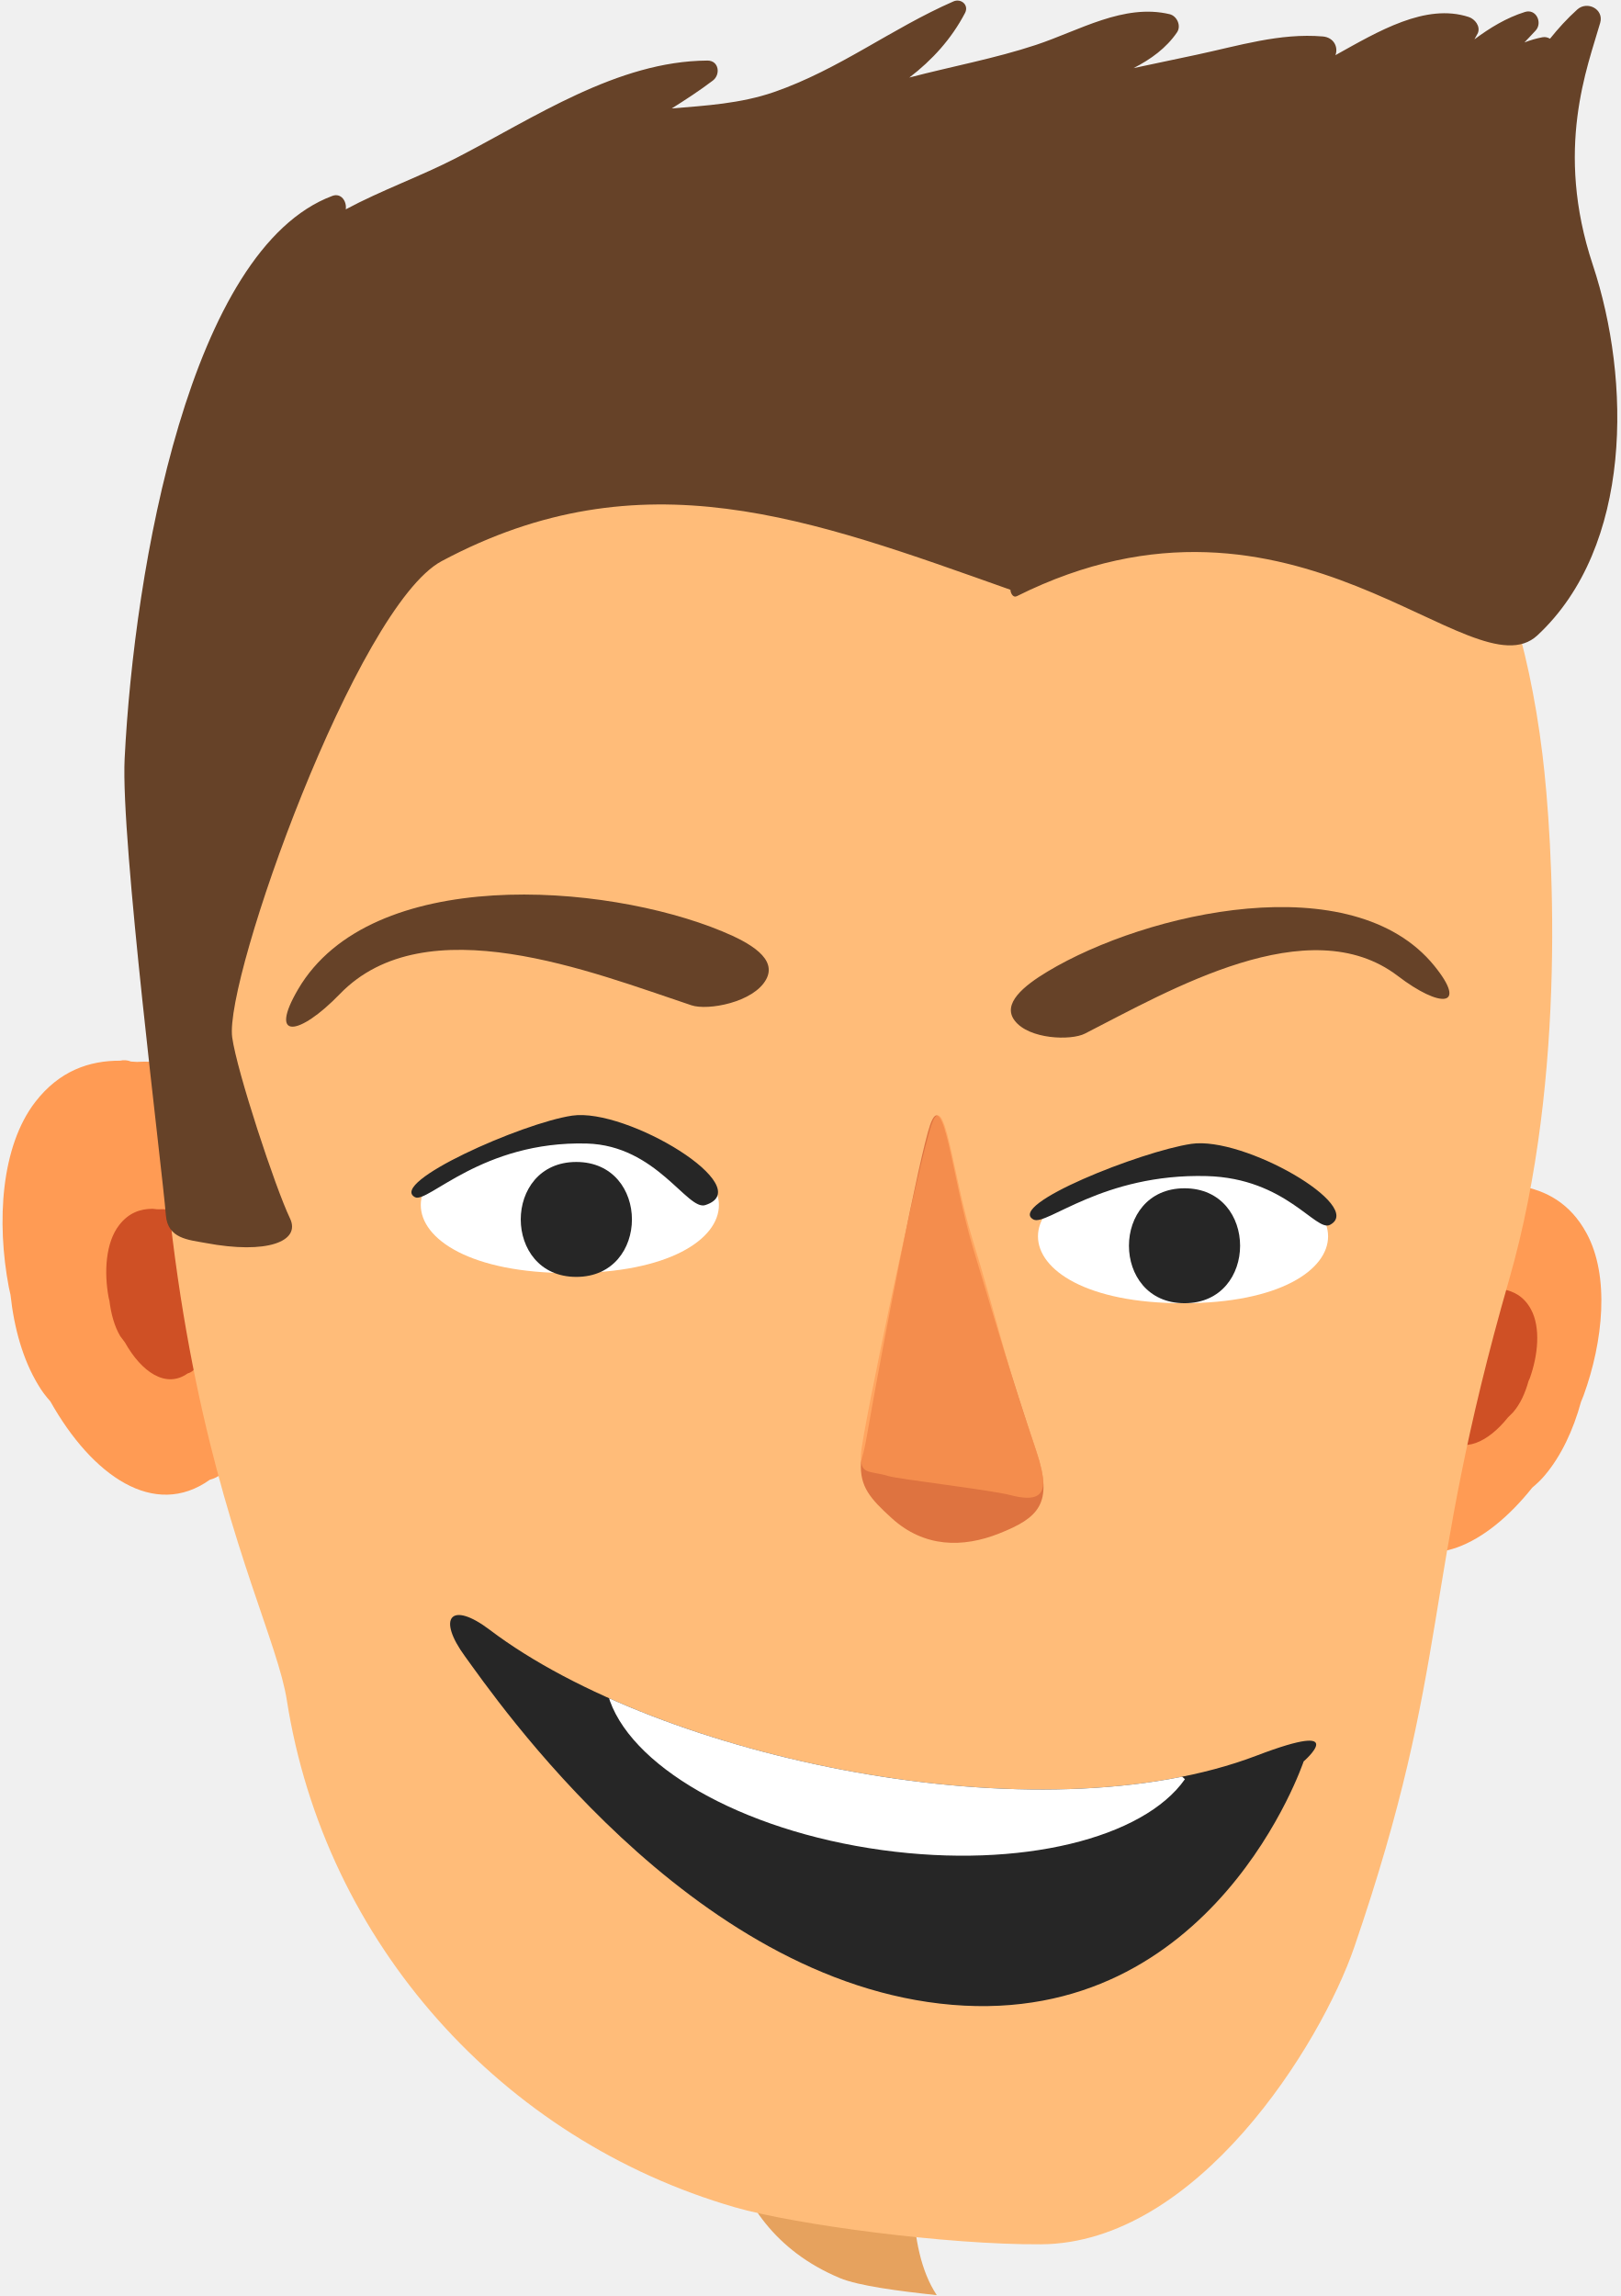
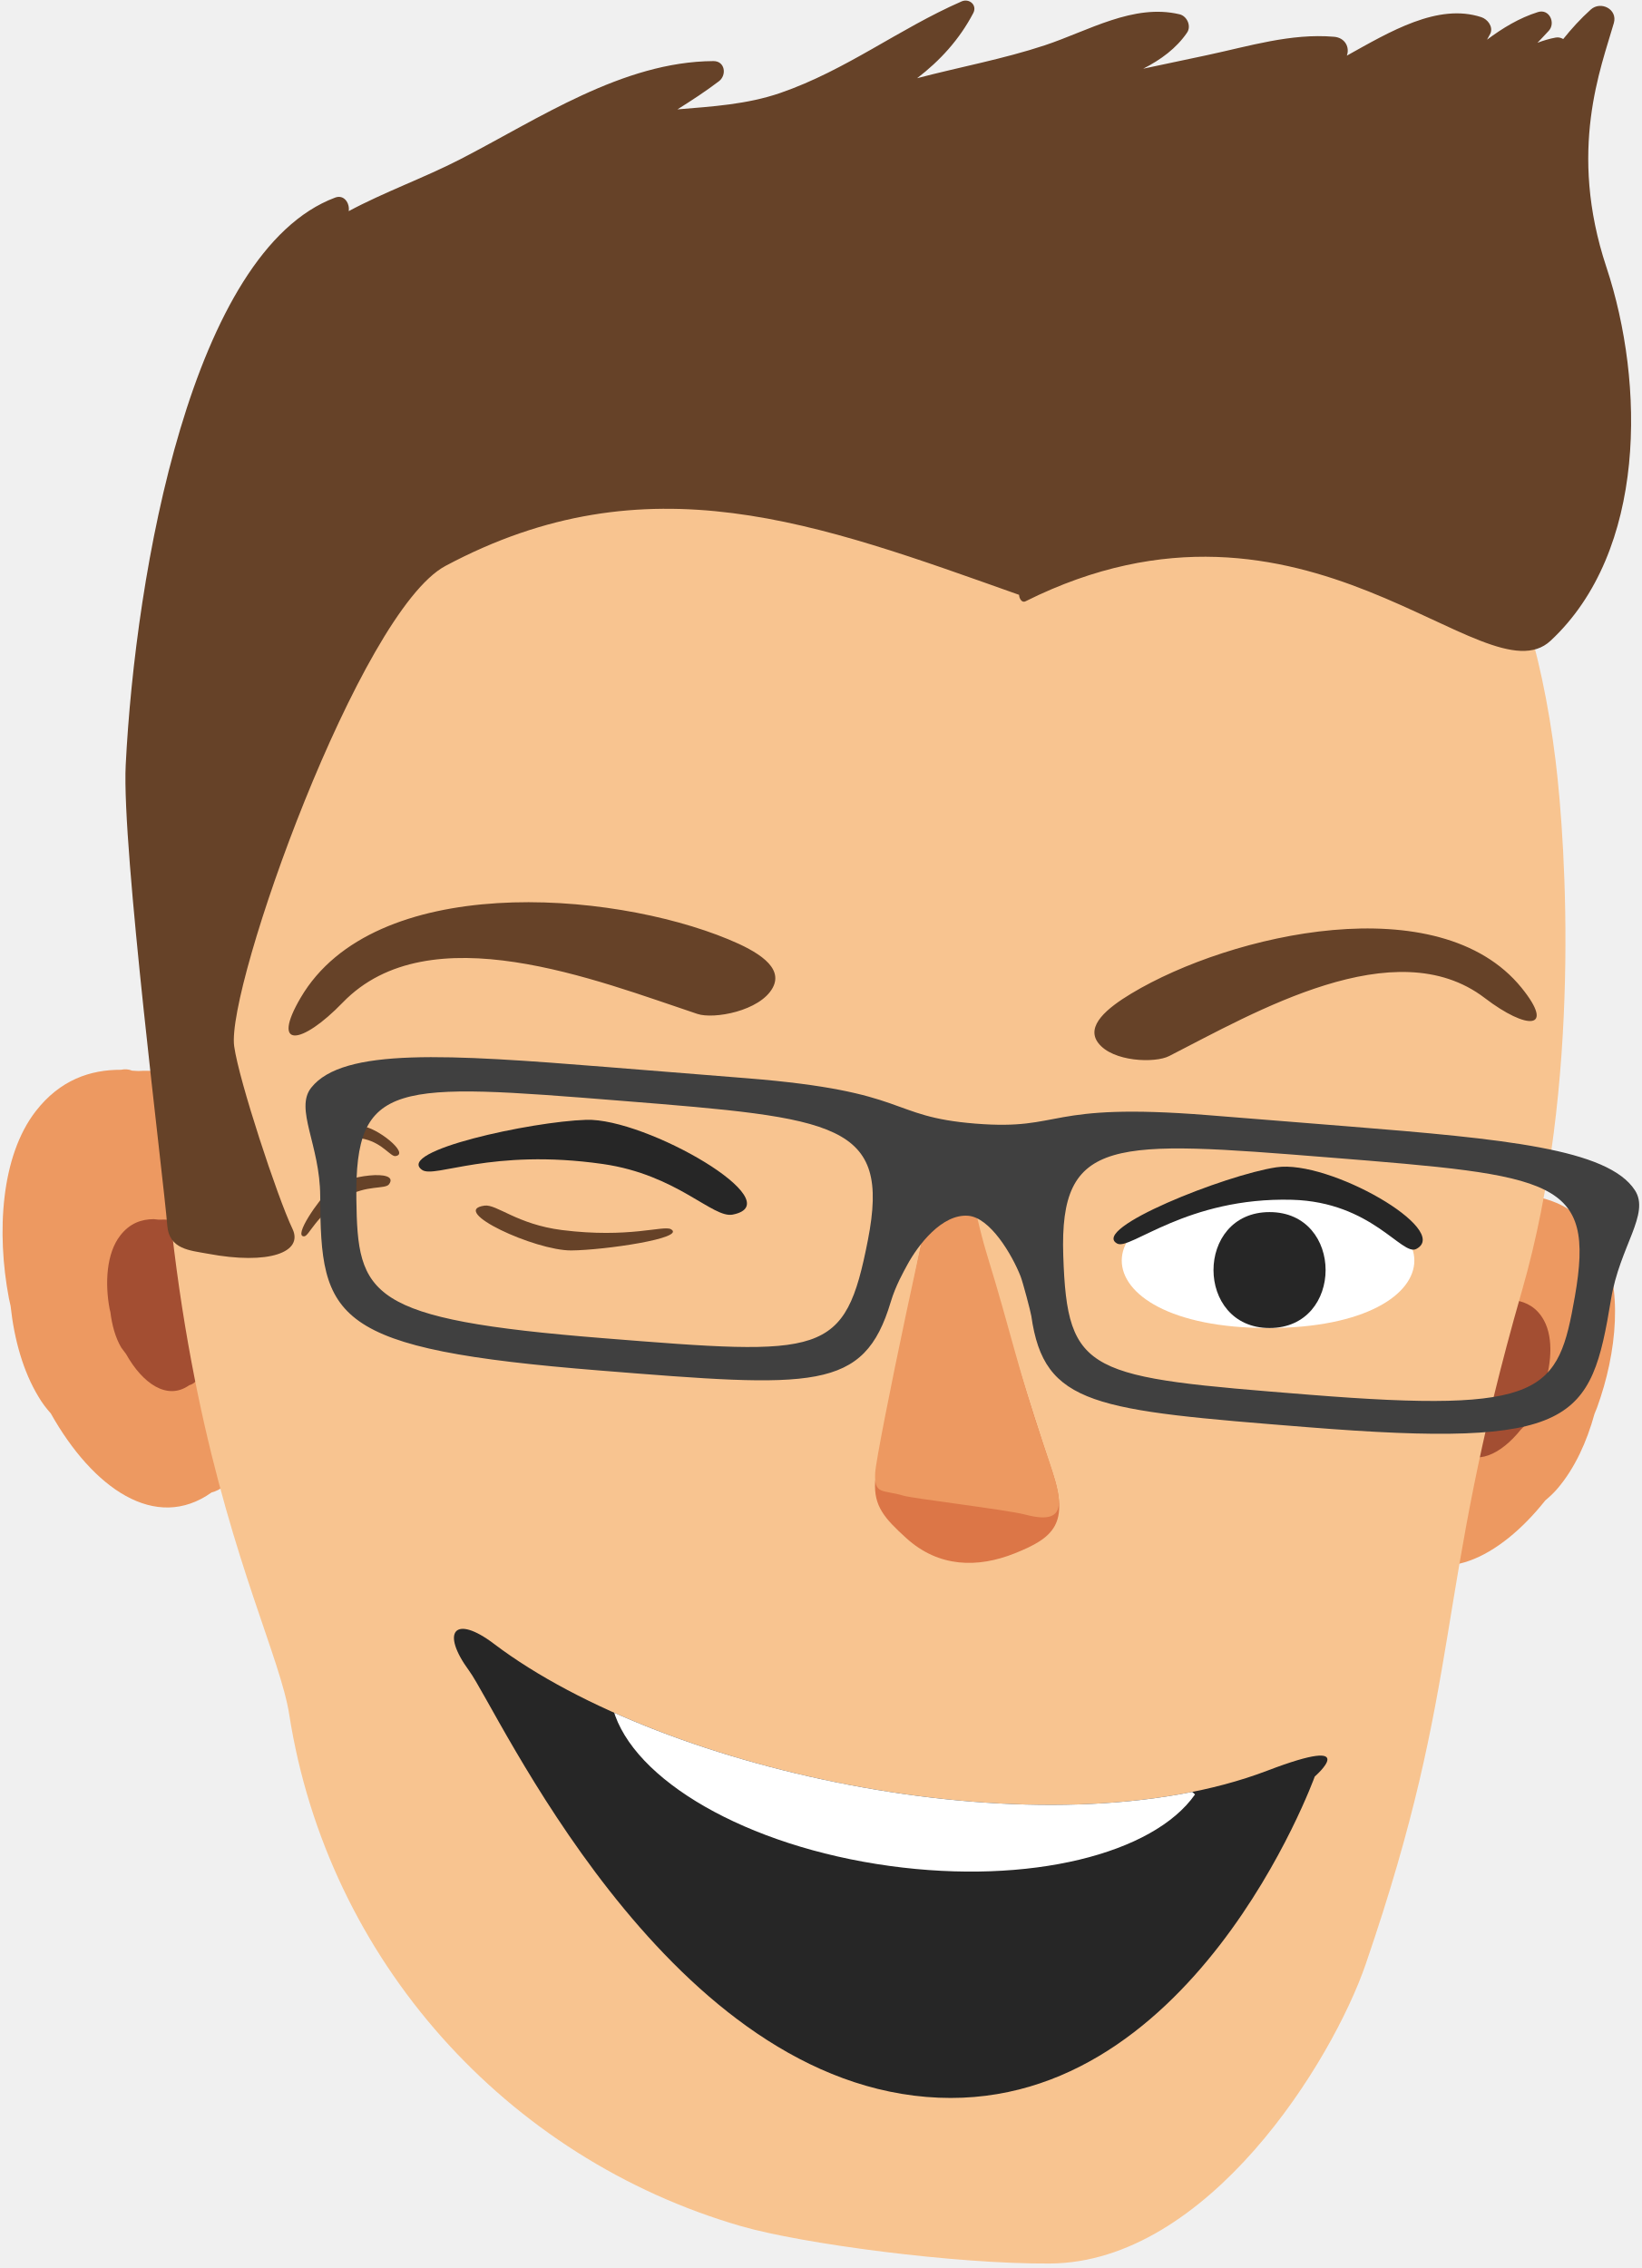
- <svg xmlns="http://www.w3.org/2000/svg" width="100%" height="100%" viewBox="0 0 240 340" version="1.1" xml:space="preserve" style="fill-rule:evenodd;clip-rule:evenodd;stroke-linejoin:round;stroke-miterlimit:1.414;">
-   <g id="face">
-     <g id="face1">
-       <path d="M37.147,201.698c0,-8.395 -0.292,-16.475 -1.367,-24.692c-0.194,-1.594 -0.63,-2.83 -1.141,-3.901c-0.057,-0.692 -0.086,-1.38 -0.144,-2.072c-0.181,-1.907 -0.708,-3.27 -1.351,-4.394c0.185,-2.55 -0.465,-5.371 -2.372,-6.586c-3.39,-2.183 -6.965,-3.027 -10.462,-2.801l-0.91,-0.053c-0.527,-0.219 -1.088,-0.252 -1.619,-0.128c-4.547,-0.021 -8.983,1.495 -12.546,6.096c-5.107,6.602 -5.762,17.789 -3.929,27.447c0.07,0.371 0.165,0.75 0.251,1.133c0.532,4.959 1.854,9.637 4.099,13.336c0.543,0.935 1.161,1.722 1.799,2.438c6.166,10.981 15.363,17.484 23.621,11.603c2.599,-0.655 4.84,-3.789 4.84,-9.424c0,-0.791 -0.025,-1.553 -0.025,-2.356c0.75,-1.511 1.256,-3.361 1.256,-5.646Z" style="fill:#ff9b54;fill-rule:nonzero;" />
-       <path d="M30.17,196.537c0,-3.316 -0.094,-6.471 -0.531,-9.7c-0.095,-0.626 -0.235,-1.112 -0.457,-1.532l-0.054,-0.82c-0.07,-0.745 -0.267,-1.285 -0.523,-1.713c0.07,-1.005 -0.206,-2.113 -0.931,-2.607c-1.342,-0.845 -2.726,-1.178 -4.106,-1.088l-0.346,-0.008l-0.638,-0.066c-1.8,0 -3.53,0.593 -4.931,2.406c-2.018,2.582 -2.269,6.977 -1.561,10.758l0.112,0.457c0.239,1.948 0.741,3.781 1.594,5.227l0.712,0.955c2.422,4.325 6.038,6.878 9.276,4.576c1.058,-0.268 1.911,-1.503 1.911,-3.703l0,-0.931c0.267,-0.589 0.473,-1.305 0.473,-2.211Z" style="fill:#cf5025;fill-rule:nonzero;" />
-       <path d="M202.239,211.187c1.199,-7.195 2.525,-14.074 4.584,-20.956c0.42,-1.335 0.968,-2.364 1.524,-3.184c0.144,-0.589 0.28,-1.174 0.437,-1.763c0.416,-1.606 1.042,-2.702 1.746,-3.571c0.202,-2.216 1.17,-4.53 2.928,-5.317c3.221,-1.425 6.401,-1.635 9.346,-0.955l0.803,0.057c0.507,-0.086 0.984,-0.045 1.417,0.124c3.888,0.63 7.48,2.541 9.893,6.96c3.485,6.368 2.492,16.059 -0.42,24.07l-0.379,0.939c-1.145,4.177 -2.928,7.995 -5.346,10.862c-0.597,0.72 -1.236,1.305 -1.878,1.845c-6.796,8.546 -15.586,12.834 -21.85,6.668c-2.109,-0.919 -3.625,-3.925 -2.821,-8.748c0.09,-0.667 0.214,-1.339 0.308,-2.006c-0.399,-1.421 -0.601,-3.056 -0.292,-5.025Z" style="fill:#ff9b54;fill-rule:nonzero;" />
-       <path d="M212.799,206.039c0.515,-3.061 1.075,-5.989 1.953,-8.922c0.181,-0.564 0.395,-1.009 0.655,-1.346l0.156,-0.75c0.181,-0.684 0.478,-1.153 0.77,-1.52c0.091,-0.943 0.486,-1.927 1.24,-2.269c1.38,-0.593 2.723,-0.696 3.958,-0.396l0.363,0.025l0.589,0.054c1.672,0.267 3.196,1.083 4.213,2.953c1.479,2.71 1.059,6.829 -0.165,10.239l-0.185,0.404c-0.486,1.775 -1.227,3.402 -2.269,4.609l-0.783,0.786c-2.904,3.633 -6.631,5.466 -9.292,2.842c-0.906,-0.395 -1.54,-1.668 -1.203,-3.707l0.132,-0.873c-0.181,-0.601 -0.272,-1.297 -0.132,-2.129Z" style="fill:#cf5025;fill-rule:nonzero;" />
-       <path d="M124.365,337.342c2.789,1.165 8.766,1.927 14.357,2.535c-4.749,-7.148 -3.727,-19.578 -2.742,-30.943c-4.217,-6.36 -28.936,-1.026 -28.936,-1.026c0,0 -2.289,21.231 17.321,29.434Z" style="fill:#e6a25e;fill-rule:nonzero;" />
-       <path d="M223.479,189.473c8.693,-30.225 6.471,-65.163 4.926,-77.778c-8.328,-68.042 -55.043,-72.152 -81.444,-75.835c-48.955,-6.82 -115.695,4.646 -120.909,53.569c-11.409,106.988 13.867,146.022 16.417,162.315c5.647,36.06 31.904,65.146 66.345,75.114c8.896,2.574 31.409,5.577 45.33,5.486c23.201,-0.144 41.464,-29.647 46.394,-43.992c14.551,-42.407 9.787,-53.14 22.941,-98.879Z" style="fill:#ffbc79;fill-rule:nonzero;" />
-     </g>
-     <g id="nose">
-       <path d="M153.486,215.003c-3.954,-11.831 -5.737,-18.082 -9.417,-30.258c-3.089,-10.227 -4.275,-24.095 -6.343,-18.146c-1.573,4.526 -7.025,32.586 -9.32,45.824c-0.605,3.484 -0.879,3.479 -0.918,4.208c-0.177,3.509 1.352,5.273 4.568,8.193c4.788,4.351 10.503,4.418 15.941,2.245c5.682,-2.27 8.076,-4.336 5.489,-12.066Z" style="fill:#cf5025;fill-opacity:0.668;fill-rule:nonzero;" />
-       <path d="M152.313,211.434c-3.735,-10.971 -4.88,-16.813 -8.36,-28.105c-2.92,-9.489 -4.04,-22.348 -5.992,-16.832c-1.877,5.306 -10.296,45.534 -10.462,48.788c-0.166,3.249 1.134,2.405 4.136,3.315c1.388,0.423 15.16,2.06 17.925,2.787c6.989,1.844 5.195,-2.781 2.753,-9.953Z" style="fill:#ff9b54;fill-opacity:0.668;fill-rule:nonzero;" />
-     </g>
-     <g>
-       <g>
-         <path d="M84.387,168.362c-29.436,0 -29.436,20.164 0,20.164c29.43,0 29.43,-20.164 0,-20.164Z" style="fill:#fff;fill-rule:nonzero;" />
-         <path d="M85.338,172.068c-10.966,0 -10.966,17.02 0,17.02c10.986,0 10.986,-17.02 0,-17.02Z" style="fill:#262626;fill-rule:nonzero;" />
-         <path d="M86.892,169.339c10.321,0.276 14.884,9.984 17.55,9.115c8.003,-2.582 -11.574,-14.452 -19.723,-13.246c-7.421,1.101 -27.273,9.926 -23.267,12.077c1.851,0.988 9.953,-8.362 25.44,-7.946Z" style="fill:#262626;fill-rule:nonzero;" />
-         <path d="M175.185,173.186c-28.64,0 -28.64,19.8 0,19.8c28.641,0 28.641,-19.8 0,-19.8Z" style="fill:#fff;fill-rule:nonzero;" />
-         <path d="M178.698,174.158c11.73,0.317 16.147,8.315 18.247,7.223c5.28,-2.749 -12.764,-13.158 -20.534,-11.994c-7.442,1.107 -27.497,9.053 -23.355,11.21c1.908,0.987 10.244,-6.85 25.642,-6.439Z" style="fill:#262626;fill-rule:nonzero;" />
-         <path d="M175.408,175.966c-10.976,0 -10.976,17.02 0,17.02c10.971,0 10.971,-17.02 0,-17.02Z" style="fill:#262626;fill-rule:nonzero;" />
-         <path d="M106.942,137.913c-17.473,-7.234 -52.022,-9.781 -62.79,8.565c-4.444,7.572 0.093,7.005 6.169,0.722c12.701,-13.143 37.356,-3.233 52.073,1.668c2.422,0.816 9.194,-0.421 11.054,-3.825c1.674,-3.061 -2.323,-5.405 -6.506,-7.13Z" style="fill:#664228;fill-rule:nonzero;" />
-         <path d="M155.104,143.88c14.64,-8.814 45.198,-15.778 57.302,-0.847c5.004,6.179 0.862,6.288 -5.421,1.486c-13.132,-10.02 -33.832,2.167 -46.325,8.539c-2.058,1.06 -8.285,0.868 -10.405,-1.923c-1.907,-2.5 1.346,-5.145 4.849,-7.255Z" style="fill:#664228;fill-rule:nonzero;" />
-       </g>
-     </g>
-     <g id="mouth">
-       <path d="M193.046,260.834c0,0 -13.165,39.302 -52.046,36.048c-38.889,-3.258 -67.863,-45.756 -72.109,-51.555c-4.259,-5.799 -2.105,-8.324 3.628,-3.978c25.289,19.144 81.428,30.907 113.583,18.62c14.209,-5.42 6.944,0.865 6.944,0.865Z" style="fill:#262626;fill-rule:nonzero;" />
-       <clipPath id="_clip1">
-         <path d="M193.046,260.834c0,0 -13.165,39.302 -52.046,36.048c-38.889,-3.258 -67.863,-45.756 -72.109,-51.555c-4.259,-5.799 -2.105,-8.324 3.628,-3.978c25.289,19.144 81.428,30.907 113.583,18.62c14.209,-5.42 6.944,0.865 6.944,0.865Z" clip-rule="nonzero" />
-       </clipPath>
-       <g clip-path="url(#_clip1)">
-         <path d="M131.201,262.83c-18.916,-2.604 -33.992,-13.166 -41.181,-11.887c2.897,10.366 19.506,20.125 40.621,23.026c20.547,2.821 38.707,-1.768 44.822,-10.499c-5.132,-5.212 -23.786,2.177 -44.262,-0.64Z" style="fill:#fff;fill-rule:nonzero;" />
-       </g>
-     </g>
-     <path id="hair" d="M235.864,39.221c-5.7,-17.162 -0.762,-29.325 1.096,-35.845c0.577,-2.031 -1.928,-3.287 -3.39,-1.973c-1.507,1.355 -2.825,2.813 -4.044,4.329c-0.317,-0.181 -0.68,-0.293 -1.1,-0.218c-0.914,0.168 -1.808,0.436 -2.681,0.766c0.547,-0.589 1.136,-1.178 1.664,-1.767c1.046,-1.162 0.057,-3.262 -1.59,-2.743c-2.756,0.865 -5.177,2.343 -7.48,4.057l0.507,-0.931c0.403,-1.013 -0.433,-2.076 -1.347,-2.377c-6.388,-2.088 -13.39,2.113 -19.745,5.651c0.453,-1.223 -0.256,-2.636 -1.878,-2.772c-6.352,-0.539 -12.497,1.392 -18.671,2.706c-3.081,0.651 -6.211,1.327 -9.349,1.981c2.582,-1.313 4.86,-2.982 6.437,-5.292c0.659,-0.964 0.004,-2.43 -1.099,-2.694c-6.78,-1.61 -13.395,2.434 -19.774,4.547c-6.071,2.014 -12.521,3.196 -18.761,4.836c3.369,-2.575 6.223,-5.701 8.241,-9.556c0.622,-1.186 -0.589,-2.207 -1.713,-1.717c-9.234,4.04 -16.908,10.078 -26.591,13.431c-4.926,1.701 -10.049,1.997 -15.124,2.418c2.068,-1.298 4.115,-2.632 6.08,-4.123c1.186,-0.894 0.918,-2.978 -0.804,-2.966c-13.34,0.074 -25.68,8.501 -37.188,14.424c-5.28,2.718 -11.12,4.794 -16.359,7.607c0.177,-1.145 -0.664,-2.483 -1.99,-1.989c-21.051,7.867 -29.325,54.899 -30.754,83.326c-0.61,12.085 5.564,60.739 6.104,67.605c0.271,3.501 3.34,3.649 5.902,4.127c9.073,1.71 14.115,-0.23 12.48,-3.645c-2.196,-4.588 -7.867,-21.78 -8.559,-26.809c-1.203,-8.678 18.435,-63.795 31.018,-70.521c29.692,-15.857 54.631,-6.24 84.224,4.242c0.021,0.507 0.391,1.224 0.943,0.952c41.188,-20.581 67.445,14.774 77.099,5.791c14.123,-13.147 13.86,-37.794 8.196,-54.858Z" style="fill:#664228;fill-rule:nonzero;" />
+ <svg viewBox="0 0 241 333" fill-rule="evenodd" clip-rule="evenodd" stroke-linejoin="round" stroke-miterlimit="1.414">
+   <g id="face" fill-rule="nonzero">
+     <path d="M37.147 201.698c0-8.395-.292-16.475-1.367-24.692a12.222 12.222 0 0 0-1.141-3.901c-.057-.692-.086-1.38-.144-2.072-.181-1.907-.708-3.27-1.351-4.394.185-2.55-.465-5.371-2.372-6.586-3.39-2.183-6.965-3.027-10.462-2.801l-.91-.053a2.633 2.633 0 0 0-1.619-.128c-4.547-.021-8.983 1.495-12.546 6.096-5.107 6.602-5.762 17.789-3.929 27.447.07.371.165.75.251 1.133.532 4.959 1.854 9.637 4.099 13.336.543.935 1.161 1.722 1.799 2.438 6.166 10.981 15.363 17.484 23.621 11.603 2.599-.655 4.84-3.789 4.84-9.424 0-.791-.025-1.553-.025-2.356.75-1.511 1.256-3.361 1.256-5.646z" fill="#ed9961" />
+     <path d="M30.17 196.537c0-3.316-.094-6.471-.531-9.7-.095-.626-.235-1.112-.457-1.532l-.054-.82c-.07-.745-.267-1.285-.523-1.713.07-1.005-.206-2.113-.931-2.607-1.342-.845-2.726-1.178-4.106-1.088l-.346-.008-.638-.066c-1.8 0-3.53.593-4.931 2.406-2.018 2.582-2.269 6.977-1.561 10.758l.112.457c.239 1.948.741 3.781 1.594 5.227l.712.955c2.422 4.325 6.038 6.878 9.276 4.576 1.058-.268 1.911-1.503 1.911-3.703v-.931a5.23 5.23 0 0 0 .473-2.211z" fill="#a34e32" />
+     <path d="M202.239 211.187c1.199-7.195 2.525-14.074 4.584-20.956.42-1.335.968-2.364 1.524-3.184.144-.589.28-1.174.437-1.763.416-1.606 1.042-2.702 1.746-3.571.202-2.216 1.17-4.53 2.928-5.317 3.221-1.425 6.401-1.635 9.346-.955l.803.057a2.636 2.636 0 0 1 1.417.124c3.888.63 7.48 2.541 9.893 6.96 3.485 6.368 2.492 16.059-.42 24.07l-.379.939c-1.145 4.177-2.928 7.995-5.346 10.862-.597.72-1.236 1.305-1.878 1.845-6.796 8.546-15.586 12.834-21.85 6.668-2.109-.919-3.625-3.925-2.821-8.748.09-.667.214-1.339.308-2.006a11.51 11.51 0 0 1-.292-5.025z" fill="#ed9961" />
+     <path d="M212.799 206.039c.515-3.061 1.075-5.989 1.953-8.922.181-.564.395-1.009.655-1.346l.156-.75a3.999 3.999 0 0 1 .77-1.52c.091-.943.486-1.927 1.24-2.269 1.38-.593 2.723-.696 3.958-.396l.363.025.589.054c1.672.267 3.196 1.083 4.213 2.953 1.479 2.71 1.059 6.829-.165 10.239l-.185.404c-.486 1.775-1.227 3.402-2.269 4.609l-.783.786c-2.904 3.633-6.631 5.466-9.292 2.842-.906-.395-1.54-1.668-1.203-3.707l.132-.873a4.57 4.57 0 0 1-.132-2.129z" fill="#a34e32" />
+     <path d="M223.479 189.473c8.693-30.225 6.471-65.163 4.926-77.778-8.328-68.042-55.043-72.152-81.444-75.835-48.955-6.82-115.695 4.646-120.909 53.569-11.409 106.988 13.867 146.022 16.417 162.315 5.647 36.06 31.904 65.146 66.345 75.114 8.896 2.574 31.409 5.577 45.33 5.486 23.201-.144 41.464-29.647 46.394-43.992 14.551-42.407 9.787-53.14 22.941-98.879z" fill="#f8c490" />
+   </g>
+   <g fill-rule="nonzero">
+     <path d="M154.486 216.003c-3.954-11.831-5.737-18.082-9.417-30.258-3.089-10.227-4.275-24.095-6.343-18.146-1.573 4.526-7.025 32.586-9.32 45.824-.605 3.484-.879 3.479-.918 4.208-.177 3.509 1.352 5.273 4.568 8.193 4.788 4.351 10.503 4.418 15.941 2.245 5.682-2.27 8.076-4.336 5.489-12.066z" fill="#cf5025" fill-opacity=".668" />
+     <path d="M153.313 212.434c-3.735-10.971-4.88-16.813-8.36-28.105-2.92-9.489-4.04-22.348-5.992-16.832-1.877 5.306-10.296 45.534-10.462 48.788-.166 3.249 1.134 2.405 4.136 3.315 1.388.423 15.16 2.06 17.925 2.787 6.989 1.844 5.195-2.781 2.753-9.953z" fill="#ed9961" />
+   </g>
+   <g fill-rule="nonzero">
+     <path d="M88.524 170.907c10.949 1.575 16.123 8.022 19.068 7.425 8.83-1.757-12.712-14.201-21.523-13.914-8.043.251-28.082 4.578-24.093 7.356 1.85 1.291 10.114-3.221 26.548-.867z" fill="#262626" />
+     <path d="M82.513 180.603c-6.571-.83-9.586-3.819-11.363-3.588-5.36.722 7.418 6.621 12.735 6.581 4.847-.041 16.983-1.81 14.624-3.118-1.093-.61-6.141 1.367-15.996.125zM50.749 175.774c2.999-1.842 5.818-1.118 6.377-1.901 1.667-2.319-6.532-1.293-8.563.61-1.846 1.743-5.544 7.098-3.908 7.044.753-.032 1.607-2.995 6.094-5.753zM53.607 167.265c2.619.651 3.754 2.59 4.472 2.477 2.177-.333-2.807-4.286-4.946-4.373-1.952-.073-6.882.776-5.974 1.646.418.399 2.516-.734 6.448.25z" fill="#664228" />
+     <path d="M186.185 175.186c-28.64 0-28.64 19.8 0 19.8 28.641 0 28.641-19.8 0-19.8z" fill="#fff" />
+     <path d="M189.698 176.158c11.73.317 16.147 8.315 18.247 7.223 5.28-2.749-12.764-13.158-20.534-11.994-7.442 1.107-27.497 9.053-23.355 11.21 1.908.987 10.244-6.85 25.642-6.439z" fill="#262626" />
+     <path d="M186.408 177.966c-10.976 0-10.976 17.02 0 17.02 10.971 0 10.971-17.02 0-17.02z" fill="#262626" />
+     <path d="M106.942 137.913c-17.473-7.234-52.022-9.781-62.79 8.565-4.444 7.572.093 7.005 6.169.722 12.701-13.143 37.356-3.233 52.073 1.668 2.422.816 9.194-.421 11.054-3.825 1.674-3.061-2.323-5.405-6.506-7.13zM166.104 145.88c14.64-8.814 45.198-15.778 57.302-.847 5.004 6.179.862 6.288-5.421 1.486-13.132-10.02-33.832 2.167-46.325 8.539-2.058 1.06-8.285.868-10.405-1.923-1.907-2.5 1.346-5.145 4.849-7.255z" fill="#664228" />
+   </g>
+   <path d="M235.864 39.221c-5.7-17.162-.762-29.325 1.096-35.845.577-2.031-1.928-3.287-3.39-1.973-1.507 1.355-2.825 2.813-4.044 4.329-.317-.181-.68-.293-1.1-.218-.914.168-1.808.436-2.681.766.547-.589 1.136-1.178 1.664-1.767 1.046-1.162.057-3.262-1.59-2.743-2.756.865-5.177 2.343-7.48 4.057l.507-.931c.403-1.013-.433-2.076-1.347-2.377-6.388-2.088-13.39 2.113-19.745 5.651.453-1.223-.256-2.636-1.878-2.772-6.352-.539-12.497 1.392-18.671 2.706-3.081.651-6.211 1.327-9.349 1.981 2.582-1.313 4.86-2.982 6.437-5.292.659-.964.004-2.43-1.099-2.694-6.78-1.61-13.395 2.434-19.774 4.547-6.071 2.014-12.521 3.196-18.761 4.836 3.369-2.575 6.223-5.701 8.241-9.556.622-1.186-.589-2.207-1.713-1.717-9.234 4.04-16.908 10.078-26.591 13.431-4.926 1.701-10.049 1.997-15.124 2.418 2.068-1.298 4.115-2.632 6.08-4.123 1.186-.894.918-2.978-.804-2.966-13.34.074-25.68 8.501-37.188 14.424-5.28 2.718-11.12 4.794-16.359 7.607.177-1.145-.664-2.483-1.99-1.989-21.051 7.867-29.325 54.899-30.754 83.326-.61 12.085 5.564 60.739 6.104 67.605.271 3.501 3.34 3.649 5.902 4.127 9.073 1.71 14.115-.23 12.48-3.645-2.196-4.588-7.867-21.78-8.559-26.809-1.203-8.678 18.435-63.795 31.018-70.521 29.692-15.857 54.631-6.24 84.224 4.242.021.507.391 1.224.943.952 41.188-20.581 67.445 14.774 77.099 5.791 14.123-13.147 13.86-37.794 8.196-54.858z" fill="#664228" fill-rule="nonzero" />
+   <path d="M231.234 190.372c-2.45 14.004-4.353 17.184-38.947 14.412-32.624-2.612-35.585-2.85-36.17-20.429-.577-17.546 7.327-16.945 38.951-14.416 33.283 2.665 39.181 3.163 36.166 20.433zm-103.8-8.311c-3.374 17.261-6.335 17.022-38.955 14.411-34.59-2.768-35.973-6.211-36.155-20.425-.226-17.529 5.668-17.084 38.943-14.419 31.636 2.533 39.536 3.2 36.167 20.433zm49.977-18.325c-24.19-1.935-21.121 2.286-34.178 1.24-13.052-1.042-9.349-4.724-33.535-6.66-.848-.066-19.728-1.581-20.548-1.647-23.423-1.87-38.782-2.875-43.453 3.031-2.471 3.11 1.294 8.402 1.318 15.919.066 18.081 1.607 22.451 41.085 25.61 31.455 2.521 38.745 3.102 42.686-10.07.717-2.405 1.916-4.489 2.422-5.433 1.606-2.961 5.116-7.525 8.946-7.22 3.229.26 6.442 5.709 7.69 8.876.342.865 1.491 5.231 1.581 5.828 1.878 13.242 9.321 13.839 40.479 16.331 39.47 3.163 41.694-.906 44.635-18.744 1.285-7.814 5.779-12.563 3.509-16.043-3.962-6.092-19.308-7.541-42.06-9.37-.828-.066-19.717-1.577-20.577-1.648z" fill="#404040" fill-rule="nonzero" />
+   <path d="M193.046 260.834S174.881 311.136 136 307.882c-38.889-3.258-62.863-56.756-67.109-62.555-4.259-5.799-2.105-8.324 3.628-3.978 25.289 19.144 81.428 30.907 113.583 18.62 14.209-5.42 6.944.865 6.944.865z" fill="#262626" fill-rule="nonzero" />
+   <clipPath id="a">
+     <path d="M193.046 260.834S174.881 311.136 136 307.882c-38.889-3.258-62.863-56.756-67.109-62.555-4.259-5.799-2.105-8.324 3.628-3.978 25.289 19.144 81.428 30.907 113.583 18.62 14.209-5.42 6.944.865 6.944.865z" clip-rule="nonzero" />
+   </clipPath>
+   <g clip-path="url(#a)">
+     <path d="M131.201 262.83c-18.916-2.604-33.992-13.166-41.181-11.887 2.897 10.366 19.506 20.125 40.621 23.026 20.547 2.821 38.707-1.768 44.822-10.499-5.132-5.212-23.786 2.177-44.262-.64z" fill="#fff" fill-rule="nonzero" />
  </g>
</svg>
